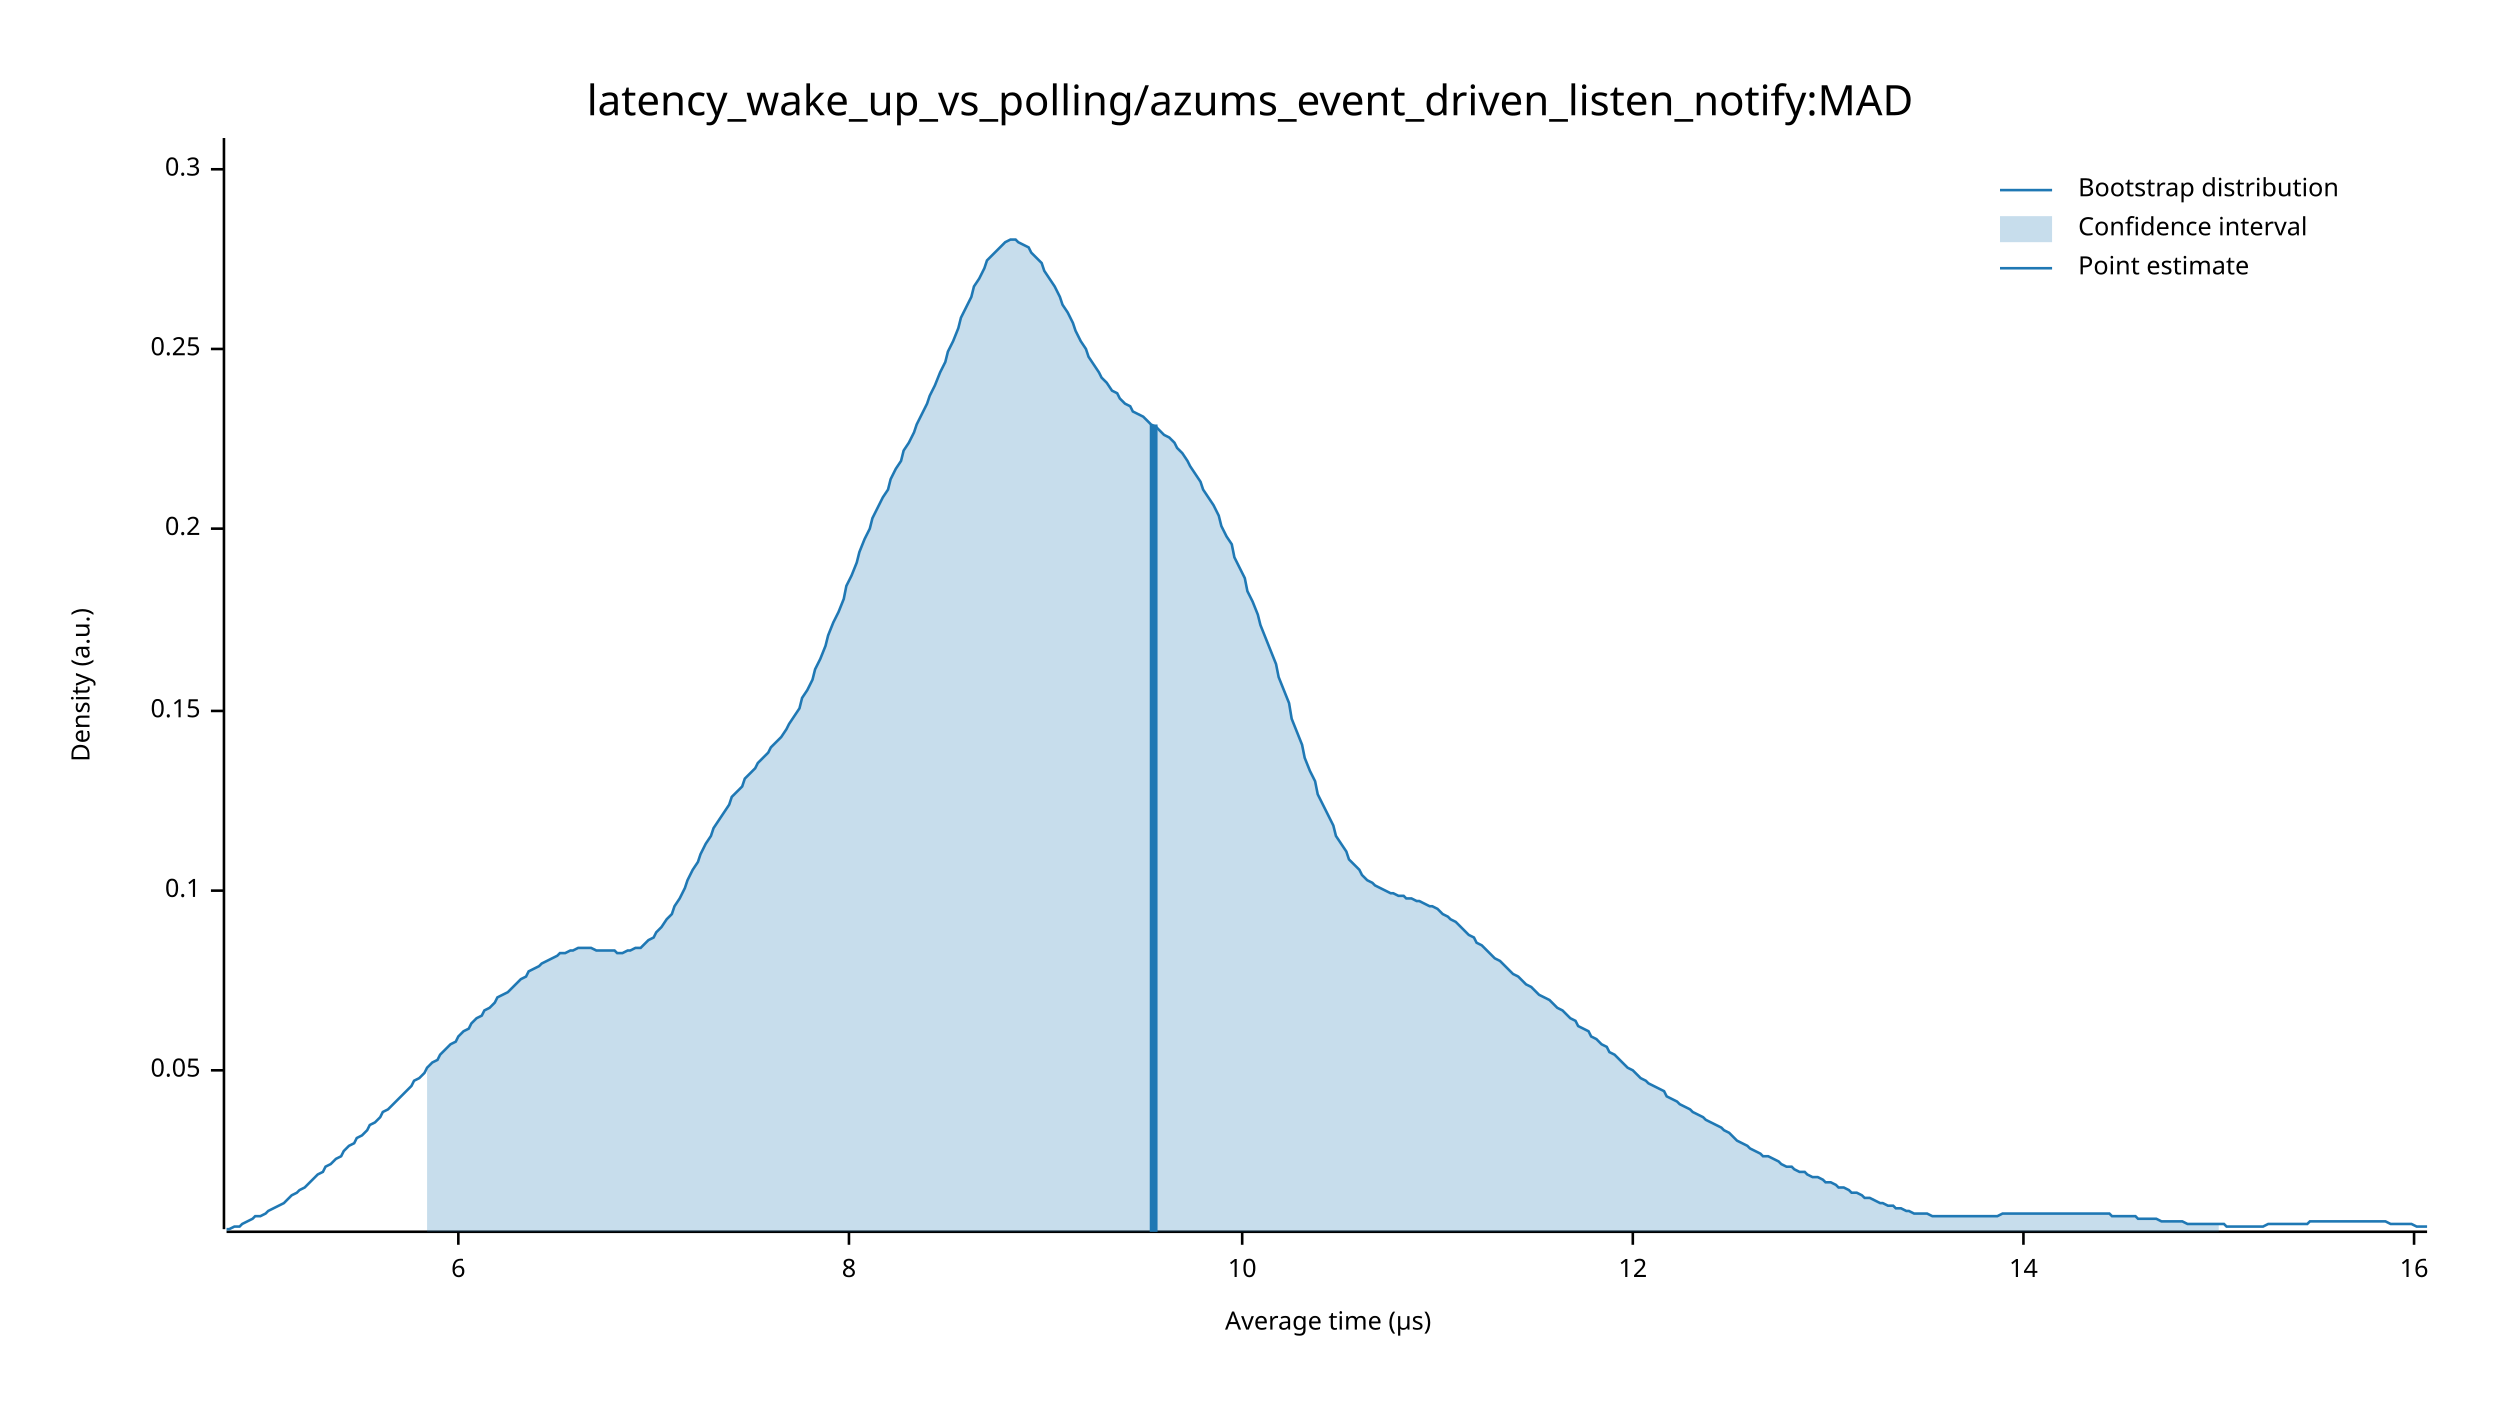
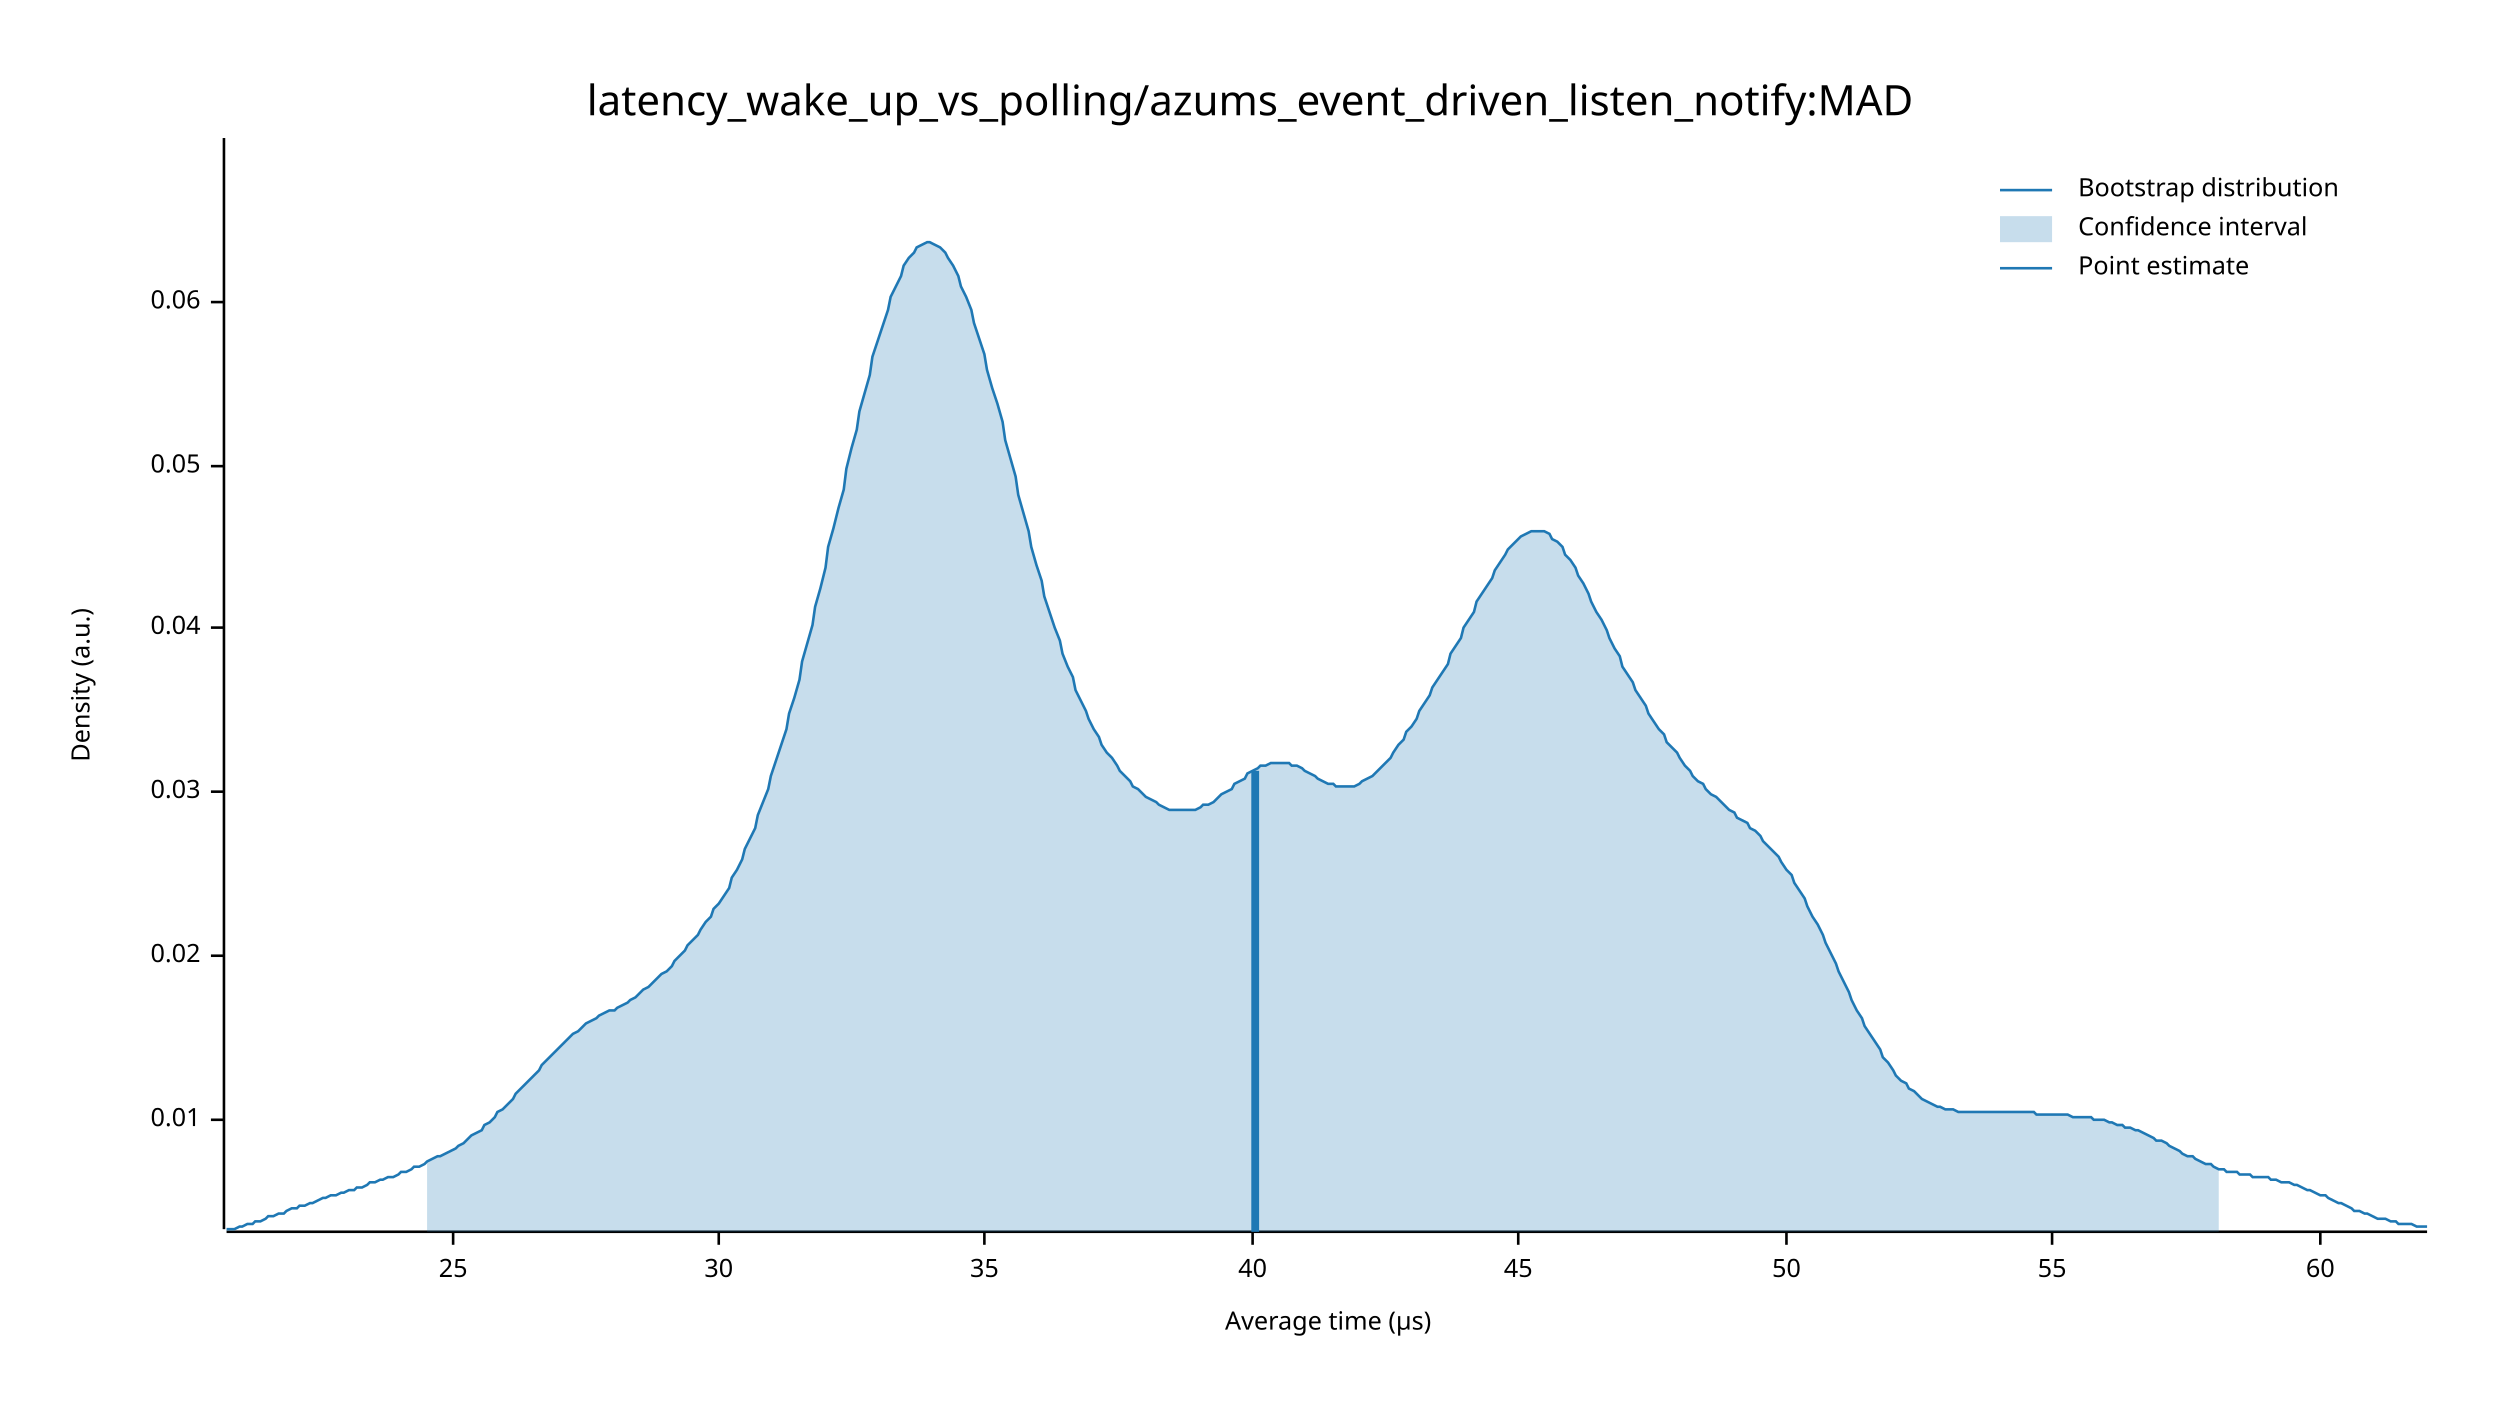
<svg xmlns="http://www.w3.org/2000/svg" width="960" height="540" viewBox="0 0 960 540">
  <text x="480" y="32" dy="0.76em" text-anchor="middle" font-family="sans-serif" font-size="16.129" opacity="1" fill="#000000">
latency_wake_up_vs_polling/azums_event_driven_listen_notify:MAD
</text>
  <text x="27" y="263" dy="0.76em" text-anchor="middle" font-family="sans-serif" font-size="9.677" opacity="1" fill="#000000" transform="rotate(270, 27, 263)">
Density (a.u.)
</text>
  <text x="510" y="513" dy="-0.5ex" text-anchor="middle" font-family="sans-serif" font-size="9.677" opacity="1" fill="#000000">
Average time (µs)
</text>
  <polyline fill="none" opacity="1" stroke="#000000" stroke-width="1" points="86,53 86,472 " />
-   <text x="77" y="411" dy="0.5ex" text-anchor="end" font-family="sans-serif" font-size="9.677" opacity="1" fill="#000000">
+   <text x="77" y="430" dy="0.5ex" text-anchor="end" font-family="sans-serif" font-size="9.677" opacity="1" fill="#000000">
+ 0.01
+ </text>
+   <polyline fill="none" opacity="1" stroke="#000000" stroke-width="1" points="81,430 86,430 " />
+   <text x="77" y="367" dy="0.5ex" text-anchor="end" font-family="sans-serif" font-size="9.677" opacity="1" fill="#000000">
+ 0.02
+ </text>
+   <polyline fill="none" opacity="1" stroke="#000000" stroke-width="1" points="81,367 86,367 " />
+   <text x="77" y="304" dy="0.5ex" text-anchor="end" font-family="sans-serif" font-size="9.677" opacity="1" fill="#000000">
+ 0.03
+ </text>
+   <polyline fill="none" opacity="1" stroke="#000000" stroke-width="1" points="81,304 86,304 " />
+   <text x="77" y="241" dy="0.5ex" text-anchor="end" font-family="sans-serif" font-size="9.677" opacity="1" fill="#000000">
+ 0.04
+ </text>
+   <polyline fill="none" opacity="1" stroke="#000000" stroke-width="1" points="81,241 86,241 " />
+   <text x="77" y="179" dy="0.5ex" text-anchor="end" font-family="sans-serif" font-size="9.677" opacity="1" fill="#000000">
0.05
</text>
-   <polyline fill="none" opacity="1" stroke="#000000" stroke-width="1" points="81,411 86,411 " />
-   <text x="77" y="342" dy="0.5ex" text-anchor="end" font-family="sans-serif" font-size="9.677" opacity="1" fill="#000000">
- 0.1
+   <polyline fill="none" opacity="1" stroke="#000000" stroke-width="1" points="81,179 86,179 " />
+   <text x="77" y="116" dy="0.5ex" text-anchor="end" font-family="sans-serif" font-size="9.677" opacity="1" fill="#000000">
+ 0.06
</text>
-   <polyline fill="none" opacity="1" stroke="#000000" stroke-width="1" points="81,342 86,342 " />
-   <text x="77" y="273" dy="0.5ex" text-anchor="end" font-family="sans-serif" font-size="9.677" opacity="1" fill="#000000">
- 0.15
+   <polyline fill="none" opacity="1" stroke="#000000" stroke-width="1" points="81,116 86,116 " />
+   <polyline fill="none" opacity="1" stroke="#000000" stroke-width="1" points="87,473 932,473 " />
+   <text x="174" y="483" dy="0.76em" text-anchor="middle" font-family="sans-serif" font-size="9.677" opacity="1" fill="#000000">
+ 25
</text>
-   <polyline fill="none" opacity="1" stroke="#000000" stroke-width="1" points="81,273 86,273 " />
-   <text x="77" y="203" dy="0.5ex" text-anchor="end" font-family="sans-serif" font-size="9.677" opacity="1" fill="#000000">
- 0.2
+   <polyline fill="none" opacity="1" stroke="#000000" stroke-width="1" points="174,473 174,478 " />
+   <text x="276" y="483" dy="0.76em" text-anchor="middle" font-family="sans-serif" font-size="9.677" opacity="1" fill="#000000">
+ 30
</text>
-   <polyline fill="none" opacity="1" stroke="#000000" stroke-width="1" points="81,203 86,203 " />
-   <text x="77" y="134" dy="0.5ex" text-anchor="end" font-family="sans-serif" font-size="9.677" opacity="1" fill="#000000">
- 0.25
+   <polyline fill="none" opacity="1" stroke="#000000" stroke-width="1" points="276,473 276,478 " />
+   <text x="378" y="483" dy="0.76em" text-anchor="middle" font-family="sans-serif" font-size="9.677" opacity="1" fill="#000000">
+ 35
</text>
-   <polyline fill="none" opacity="1" stroke="#000000" stroke-width="1" points="81,134 86,134 " />
-   <text x="77" y="65" dy="0.5ex" text-anchor="end" font-family="sans-serif" font-size="9.677" opacity="1" fill="#000000">
- 0.3
+   <polyline fill="none" opacity="1" stroke="#000000" stroke-width="1" points="378,473 378,478 " />
+   <text x="481" y="483" dy="0.76em" text-anchor="middle" font-family="sans-serif" font-size="9.677" opacity="1" fill="#000000">
+ 40
</text>
-   <polyline fill="none" opacity="1" stroke="#000000" stroke-width="1" points="81,65 86,65 " />
-   <polyline fill="none" opacity="1" stroke="#000000" stroke-width="1" points="87,473 932,473 " />
-   <text x="176" y="483" dy="0.76em" text-anchor="middle" font-family="sans-serif" font-size="9.677" opacity="1" fill="#000000">
- 6
+   <polyline fill="none" opacity="1" stroke="#000000" stroke-width="1" points="481,473 481,478 " />
+   <text x="583" y="483" dy="0.76em" text-anchor="middle" font-family="sans-serif" font-size="9.677" opacity="1" fill="#000000">
+ 45
</text>
-   <polyline fill="none" opacity="1" stroke="#000000" stroke-width="1" points="176,473 176,478 " />
-   <text x="326" y="483" dy="0.76em" text-anchor="middle" font-family="sans-serif" font-size="9.677" opacity="1" fill="#000000">
- 8
+   <polyline fill="none" opacity="1" stroke="#000000" stroke-width="1" points="583,473 583,478 " />
+   <text x="686" y="483" dy="0.76em" text-anchor="middle" font-family="sans-serif" font-size="9.677" opacity="1" fill="#000000">
+ 50
</text>
-   <polyline fill="none" opacity="1" stroke="#000000" stroke-width="1" points="326,473 326,478 " />
-   <text x="477" y="483" dy="0.76em" text-anchor="middle" font-family="sans-serif" font-size="9.677" opacity="1" fill="#000000">
- 10
+   <polyline fill="none" opacity="1" stroke="#000000" stroke-width="1" points="686,473 686,478 " />
+   <text x="788" y="483" dy="0.76em" text-anchor="middle" font-family="sans-serif" font-size="9.677" opacity="1" fill="#000000">
+ 55
</text>
-   <polyline fill="none" opacity="1" stroke="#000000" stroke-width="1" points="477,473 477,478 " />
-   <text x="627" y="483" dy="0.76em" text-anchor="middle" font-family="sans-serif" font-size="9.677" opacity="1" fill="#000000">
- 12
+   <polyline fill="none" opacity="1" stroke="#000000" stroke-width="1" points="788,473 788,478 " />
+   <text x="891" y="483" dy="0.76em" text-anchor="middle" font-family="sans-serif" font-size="9.677" opacity="1" fill="#000000">
+ 60
</text>
-   <polyline fill="none" opacity="1" stroke="#000000" stroke-width="1" points="627,473 627,478 " />
-   <text x="777" y="483" dy="0.76em" text-anchor="middle" font-family="sans-serif" font-size="9.677" opacity="1" fill="#000000">
- 14
- </text>
-   <polyline fill="none" opacity="1" stroke="#000000" stroke-width="1" points="777,473 777,478 " />
-   <text x="927" y="483" dy="0.76em" text-anchor="middle" font-family="sans-serif" font-size="9.677" opacity="1" fill="#000000">
- 16
- </text>
-   <polyline fill="none" opacity="1" stroke="#000000" stroke-width="1" points="927,473 927,478 " />
-   <polyline fill="none" opacity="1" stroke="#1F78B4" stroke-width="1" points="87,472 88,472 90,471 92,471 93,470 95,469 97,468 98,467 100,467 102,466 103,465 105,464 107,463 109,462 110,461 112,459 114,458 115,457 117,456 119,454 120,453 122,451 124,450 125,448 127,447 129,445 131,444 132,442 134,440 136,439 137,437 139,436 141,434 142,432 144,431 146,429 147,427 149,426 151,424 153,422 154,421 156,419 158,417 159,415 161,414 163,412 164,410 166,408 168,407 169,405 171,403 173,401 175,400 176,398 178,396 180,395 181,393 183,391 185,390 186,388 188,387 190,385 191,383 193,382 195,381 197,379 198,378 200,376 202,375 203,373 205,372 207,371 208,370 210,369 212,368 214,367 215,366 217,366 219,365 220,365 222,364 224,364 225,364 227,364 229,365 230,365 232,365 234,365 236,365 237,366 239,366 241,365 242,365 244,364 246,364 247,363 249,361 251,360 252,358 254,356 256,353 258,351 259,348 261,345 263,341 264,338 266,334 268,331 269,328 271,324 273,321 274,318 276,315 278,312 280,309 281,306 283,304 285,302 286,299 288,297 290,295 291,293 293,291 295,289 296,287 298,285 300,283 302,280 303,278 305,275 307,272 308,268 310,265 312,261 313,257 315,253 317,248 318,244 320,239 322,235 324,230 325,225 327,221 329,216 330,212 332,207 334,203 335,199 337,195 339,191 341,188 342,184 344,180 346,177 347,173 349,170 351,166 352,163 354,159 356,155 357,152 359,148 361,143 363,139 364,135 366,131 368,126 369,122 371,118 373,114 374,110 376,107 378,103 379,100 381,98 383,96 385,94 386,93 388,92 390,92 391,93 393,94 395,95 396,97 398,99 400,101 401,104 403,107 405,110 407,114 408,117 410,120 412,124 413,127 415,131 417,134 418,137 420,140 422,143 423,145 425,147 427,150 429,151 430,153 432,155 434,156 435,158 437,159 439,160 440,161 442,163 444,164 445,165 447,167 449,168 451,170 452,172 454,174 456,177 457,179 459,182 461,185 462,188 464,191 466,194 468,198 469,202 471,206 473,209 474,214 476,218 478,222 479,227 481,231 483,236 484,240 486,245 488,250 490,255 491,260 493,265 495,270 496,276 498,281 500,286 501,291 503,296 505,300 506,305 508,309 510,313 512,317 513,321 515,324 517,327 518,330 520,332 522,334 523,336 525,338 527,339 528,340 530,341 532,342 534,343 535,343 537,344 539,344 540,345 542,345 544,346 545,346 547,347 549,348 550,348 552,349 554,351 556,352 557,353 559,354 561,356 562,357 564,359 566,360 567,362 569,363 571,365 573,367 574,368 576,369 578,371 579,372 581,374 583,375 584,376 586,378 588,379 589,380 591,382 593,383 595,384 596,385 598,387 600,388 601,389 603,391 605,392 606,394 608,395 610,396 611,398 613,399 615,401 617,402 618,404 620,405 622,407 623,408 625,410 627,411 628,412 630,414 632,415 633,416 635,417 637,418 639,419 640,421 642,422 644,423 645,424 647,425 649,426 650,427 652,428 654,429 655,430 657,431 659,432 661,433 662,434 664,435 666,437 667,438 669,439 671,440 672,441 674,442 676,443 677,444 679,444 681,445 683,446 684,447 686,448 688,448 689,449 691,450 693,450 694,451 696,452 698,452 700,453 701,454 703,454 705,455 706,456 708,456 710,457 711,458 713,458 715,459 716,460 718,460 720,461 722,462 723,462 725,463 727,463 728,464 730,464 732,465 733,465 735,466 737,466 738,466 740,466 742,467 744,467 745,467 747,467 749,467 750,467 752,467 754,467 755,467 757,467 759,467 760,467 762,467 764,467 766,467 767,467 769,466 771,466 772,466 774,466 776,466 777,466 779,466 781,466 782,466 784,466 786,466 788,466 789,466 791,466 793,466 794,466 796,466 798,466 799,466 801,466 803,466 804,466 806,466 808,466 810,466 811,467 813,467 815,467 816,467 818,467 820,467 821,468 823,468 825,468 827,468 828,468 830,469 832,469 833,469 835,469 837,469 838,469 840,470 842,470 843,470 845,470 847,470 849,470 850,470 852,470 854,470 855,471 857,471 859,471 860,471 862,471 864,471 865,471 867,471 869,471 871,470 872,470 874,470 876,470 877,470 879,470 881,470 882,470 884,470 886,470 887,469 889,469 891,469 893,469 894,469 896,469 898,469 899,469 901,469 903,469 904,469 906,469 908,469 909,469 911,469 913,469 915,469 916,469 918,470 920,470 921,470 923,470 925,470 926,470 928,471 930,471 932,471 " />
-   <polygon opacity="0.25" fill="#1F78B4" points="164,410 166,408 168,407 169,405 171,403 173,401 175,400 176,398 178,396 180,395 181,393 183,391 185,390 186,388 188,387 190,385 191,383 193,382 195,381 197,379 198,378 200,376 202,375 203,373 205,372 207,371 208,370 210,369 212,368 214,367 215,366 217,366 219,365 220,365 222,364 224,364 225,364 227,364 229,365 230,365 232,365 234,365 236,365 237,366 239,366 241,365 242,365 244,364 246,364 247,363 249,361 251,360 252,358 254,356 256,353 258,351 259,348 261,345 263,341 264,338 266,334 268,331 269,328 271,324 273,321 274,318 276,315 278,312 280,309 281,306 283,304 285,302 286,299 288,297 290,295 291,293 293,291 295,289 296,287 298,285 300,283 302,280 303,278 305,275 307,272 308,268 310,265 312,261 313,257 315,253 317,248 318,244 320,239 322,235 324,230 325,225 327,221 329,216 330,212 332,207 334,203 335,199 337,195 339,191 341,188 342,184 344,180 346,177 347,173 349,170 351,166 352,163 354,159 356,155 357,152 359,148 361,143 363,139 364,135 366,131 368,126 369,122 371,118 373,114 374,110 376,107 378,103 379,100 381,98 383,96 385,94 386,93 388,92 390,92 391,93 393,94 395,95 396,97 398,99 400,101 401,104 403,107 405,110 407,114 408,117 410,120 412,124 413,127 415,131 417,134 418,137 420,140 422,143 423,145 425,147 427,150 429,151 430,153 432,155 434,156 435,158 437,159 439,160 440,161 442,163 444,164 445,165 447,167 449,168 451,170 452,172 454,174 456,177 457,179 459,182 461,185 462,188 464,191 466,194 468,198 469,202 471,206 473,209 474,214 476,218 478,222 479,227 481,231 483,236 484,240 486,245 488,250 490,255 491,260 493,265 495,270 496,276 498,281 500,286 501,291 503,296 505,300 506,305 508,309 510,313 512,317 513,321 515,324 517,327 518,330 520,332 522,334 523,336 525,338 527,339 528,340 530,341 532,342 534,343 535,343 537,344 539,344 540,345 542,345 544,346 545,346 547,347 549,348 550,348 552,349 554,351 556,352 557,353 559,354 561,356 562,357 564,359 566,360 567,362 569,363 571,365 573,367 574,368 576,369 578,371 579,372 581,374 583,375 584,376 586,378 588,379 589,380 591,382 593,383 595,384 596,385 598,387 600,388 601,389 603,391 605,392 606,394 608,395 610,396 611,398 613,399 615,401 617,402 618,404 620,405 622,407 623,408 625,410 627,411 628,412 630,414 632,415 633,416 635,417 637,418 639,419 640,421 642,422 644,423 645,424 647,425 649,426 650,427 652,428 654,429 655,430 657,431 659,432 661,433 662,434 664,435 666,437 667,438 669,439 671,440 672,441 674,442 676,443 677,444 679,444 681,445 683,446 684,447 686,448 688,448 689,449 691,450 693,450 694,451 696,452 698,452 700,453 701,454 703,454 705,455 706,456 708,456 710,457 711,458 713,458 715,459 716,460 718,460 720,461 722,462 723,462 725,463 727,463 728,464 730,464 732,465 733,465 735,466 737,466 738,466 740,466 742,467 744,467 745,467 747,467 749,467 750,467 752,467 754,467 755,467 757,467 759,467 760,467 762,467 764,467 766,467 767,467 769,466 771,466 772,466 774,466 776,466 777,466 779,466 781,466 782,466 784,466 786,466 788,466 789,466 791,466 793,466 794,466 796,466 798,466 799,466 801,466 803,466 804,466 806,466 808,466 810,466 811,467 813,467 815,467 816,467 818,467 820,467 821,468 823,468 825,468 827,468 828,468 830,469 832,469 833,469 835,469 837,469 838,469 840,470 842,470 843,470 845,470 847,470 849,470 850,470 852,470 852,473 164,473 " />
-   <polyline fill="none" opacity="1" stroke="#1F78B4" stroke-width="3" points="443,473 443,163 " />
+   <polyline fill="none" opacity="1" stroke="#000000" stroke-width="1" points="891,473 891,478 " />
+   <polyline fill="none" opacity="1" stroke="#1F78B4" stroke-width="1" points="87,472 88,472 90,472 92,471 93,471 95,470 97,470 98,469 100,469 102,468 103,467 105,467 107,466 109,466 110,465 112,464 114,464 115,463 117,463 119,462 120,462 122,461 124,460 125,460 127,459 129,459 131,458 132,458 134,457 136,457 137,456 139,456 141,455 142,454 144,454 146,453 147,453 149,452 151,452 153,451 154,450 156,450 158,449 159,448 161,448 163,447 164,446 166,445 168,444 169,444 171,443 173,442 175,441 176,440 178,439 180,437 181,436 183,435 185,434 186,432 188,431 190,429 191,427 193,426 195,424 197,422 198,420 200,418 202,416 203,415 205,413 207,411 208,409 210,407 212,405 214,403 215,402 217,400 219,398 220,397 222,396 224,394 225,393 227,392 229,391 230,390 232,389 234,388 236,388 237,387 239,386 241,385 242,384 244,383 246,381 247,380 249,379 251,377 252,376 254,374 256,373 258,371 259,369 261,367 263,365 264,363 266,361 268,359 269,357 271,354 273,352 274,349 276,347 278,344 280,341 281,337 283,334 285,330 286,326 288,322 290,318 291,313 293,308 295,303 296,298 298,292 300,286 302,280 303,274 305,268 307,261 308,254 310,247 312,240 313,233 315,226 317,218 318,210 320,203 322,195 324,188 325,180 327,172 329,165 330,158 332,151 334,144 335,137 337,131 339,125 341,119 342,114 344,110 346,106 347,102 349,99 351,97 352,95 354,94 356,93 357,93 359,94 361,95 363,97 364,99 366,102 368,106 369,110 371,114 373,119 374,124 376,130 378,136 379,142 381,149 383,155 385,162 386,169 388,176 390,183 391,190 393,197 395,204 396,210 398,217 400,223 401,229 403,235 405,241 407,246 408,251 410,256 412,260 413,265 415,269 417,273 418,276 420,280 422,283 423,286 425,289 427,291 429,294 430,296 432,298 434,300 435,302 437,303 439,305 440,306 442,307 444,308 445,309 447,310 449,311 451,311 452,311 454,311 456,311 457,311 459,311 461,310 462,309 464,309 466,308 468,306 469,305 471,304 473,303 474,301 476,300 478,299 479,297 481,296 483,295 484,294 486,294 488,293 490,293 491,293 493,293 495,293 496,294 498,294 500,295 501,296 503,297 505,298 506,299 508,300 510,301 512,301 513,302 515,302 517,302 518,302 520,302 522,301 523,300 525,299 527,298 528,297 530,295 532,293 534,291 535,289 537,286 539,284 540,281 542,279 544,276 545,273 547,270 549,267 550,264 552,261 554,258 556,255 557,251 559,248 561,245 562,241 564,238 566,235 567,231 569,228 571,225 573,222 574,219 576,216 578,213 579,211 581,209 583,207 584,206 586,205 588,204 589,204 591,204 593,204 595,205 596,207 598,208 600,210 601,213 603,215 605,218 606,221 608,224 610,228 611,231 613,235 615,238 617,242 618,245 620,249 622,252 623,256 625,259 627,262 628,265 630,268 632,271 633,274 635,277 637,280 639,282 640,285 642,287 644,289 645,291 647,294 649,296 650,298 652,300 654,301 655,303 657,305 659,306 661,308 662,309 664,311 666,312 667,314 669,315 671,316 672,318 674,319 676,321 677,323 679,325 681,327 683,329 684,331 686,334 688,336 689,339 691,342 693,345 694,348 696,352 698,355 700,359 701,362 703,366 705,370 706,373 708,377 710,381 711,384 713,388 715,391 716,394 718,397 720,400 722,403 723,406 725,408 727,411 728,413 730,415 732,416 733,418 735,419 737,421 738,422 740,423 742,424 744,425 745,425 747,426 749,426 750,426 752,427 754,427 755,427 757,427 759,427 760,427 762,427 764,427 766,427 767,427 769,427 771,427 772,427 774,427 776,427 777,427 779,427 781,427 782,428 784,428 786,428 788,428 789,428 791,428 793,428 794,428 796,429 798,429 799,429 801,429 803,429 804,430 806,430 808,430 810,431 811,431 813,432 815,432 816,433 818,433 820,434 821,434 823,435 825,436 827,437 828,438 830,438 832,439 833,440 835,441 837,442 838,443 840,444 842,444 843,445 845,446 847,447 849,447 850,448 852,449 854,449 855,450 857,450 859,450 860,451 862,451 864,451 865,452 867,452 869,452 871,452 872,453 874,453 876,454 877,454 879,454 881,455 882,455 884,456 886,457 887,457 889,458 891,459 893,459 894,460 896,461 898,462 899,462 901,463 903,464 904,465 906,465 908,466 909,466 911,467 913,468 915,468 916,468 918,469 920,469 921,470 923,470 925,470 926,470 928,471 930,471 932,471 " />
+   <polygon opacity="0.25" fill="#1F78B4" points="164,446 166,445 168,444 169,444 171,443 173,442 175,441 176,440 178,439 180,437 181,436 183,435 185,434 186,432 188,431 190,429 191,427 193,426 195,424 197,422 198,420 200,418 202,416 203,415 205,413 207,411 208,409 210,407 212,405 214,403 215,402 217,400 219,398 220,397 222,396 224,394 225,393 227,392 229,391 230,390 232,389 234,388 236,388 237,387 239,386 241,385 242,384 244,383 246,381 247,380 249,379 251,377 252,376 254,374 256,373 258,371 259,369 261,367 263,365 264,363 266,361 268,359 269,357 271,354 273,352 274,349 276,347 278,344 280,341 281,337 283,334 285,330 286,326 288,322 290,318 291,313 293,308 295,303 296,298 298,292 300,286 302,280 303,274 305,268 307,261 308,254 310,247 312,240 313,233 315,226 317,218 318,210 320,203 322,195 324,188 325,180 327,172 329,165 330,158 332,151 334,144 335,137 337,131 339,125 341,119 342,114 344,110 346,106 347,102 349,99 351,97 352,95 354,94 356,93 357,93 359,94 361,95 363,97 364,99 366,102 368,106 369,110 371,114 373,119 374,124 376,130 378,136 379,142 381,149 383,155 385,162 386,169 388,176 390,183 391,190 393,197 395,204 396,210 398,217 400,223 401,229 403,235 405,241 407,246 408,251 410,256 412,260 413,265 415,269 417,273 418,276 420,280 422,283 423,286 425,289 427,291 429,294 430,296 432,298 434,300 435,302 437,303 439,305 440,306 442,307 444,308 445,309 447,310 449,311 451,311 452,311 454,311 456,311 457,311 459,311 461,310 462,309 464,309 466,308 468,306 469,305 471,304 473,303 474,301 476,300 478,299 479,297 481,296 483,295 484,294 486,294 488,293 490,293 491,293 493,293 495,293 496,294 498,294 500,295 501,296 503,297 505,298 506,299 508,300 510,301 512,301 513,302 515,302 517,302 518,302 520,302 522,301 523,300 525,299 527,298 528,297 530,295 532,293 534,291 535,289 537,286 539,284 540,281 542,279 544,276 545,273 547,270 549,267 550,264 552,261 554,258 556,255 557,251 559,248 561,245 562,241 564,238 566,235 567,231 569,228 571,225 573,222 574,219 576,216 578,213 579,211 581,209 583,207 584,206 586,205 588,204 589,204 591,204 593,204 595,205 596,207 598,208 600,210 601,213 603,215 605,218 606,221 608,224 610,228 611,231 613,235 615,238 617,242 618,245 620,249 622,252 623,256 625,259 627,262 628,265 630,268 632,271 633,274 635,277 637,280 639,282 640,285 642,287 644,289 645,291 647,294 649,296 650,298 652,300 654,301 655,303 657,305 659,306 661,308 662,309 664,311 666,312 667,314 669,315 671,316 672,318 674,319 676,321 677,323 679,325 681,327 683,329 684,331 686,334 688,336 689,339 691,342 693,345 694,348 696,352 698,355 700,359 701,362 703,366 705,370 706,373 708,377 710,381 711,384 713,388 715,391 716,394 718,397 720,400 722,403 723,406 725,408 727,411 728,413 730,415 732,416 733,418 735,419 737,421 738,422 740,423 742,424 744,425 745,425 747,426 749,426 750,426 752,427 754,427 755,427 757,427 759,427 760,427 762,427 764,427 766,427 767,427 769,427 771,427 772,427 774,427 776,427 777,427 779,427 781,427 782,428 784,428 786,428 788,428 789,428 791,428 793,428 794,428 796,429 798,429 799,429 801,429 803,429 804,430 806,430 808,430 810,431 811,431 813,432 815,432 816,433 818,433 820,434 821,434 823,435 825,436 827,437 828,438 830,438 832,439 833,440 835,441 837,442 838,443 840,444 842,444 843,445 845,446 847,447 849,447 850,448 852,449 852,473 164,473 " />
+   <polyline fill="none" opacity="1" stroke="#1F78B4" stroke-width="3" points="482,473 482,296 " />
  <text x="798" y="68" dy="0.76em" text-anchor="start" font-family="sans-serif" font-size="9.677" opacity="1" fill="#000000">
Bootstrap distribution
</text>
  <text x="798" y="83" dy="0.76em" text-anchor="start" font-family="sans-serif" font-size="9.677" opacity="1" fill="#000000">
Confidence interval
</text>
  <text x="798" y="98" dy="0.76em" text-anchor="start" font-family="sans-serif" font-size="9.677" opacity="1" fill="#000000">
Point estimate
</text>
  <polyline fill="none" opacity="1" stroke="#1F78B4" stroke-width="1" points="768,73 788,73 " />
  <rect x="768" y="83" width="20" height="10" opacity="0.25" fill="#1F78B4" stroke="none" />
  <polyline fill="none" opacity="1" stroke="#1F78B4" stroke-width="1" points="768,103 788,103 " />
</svg>
